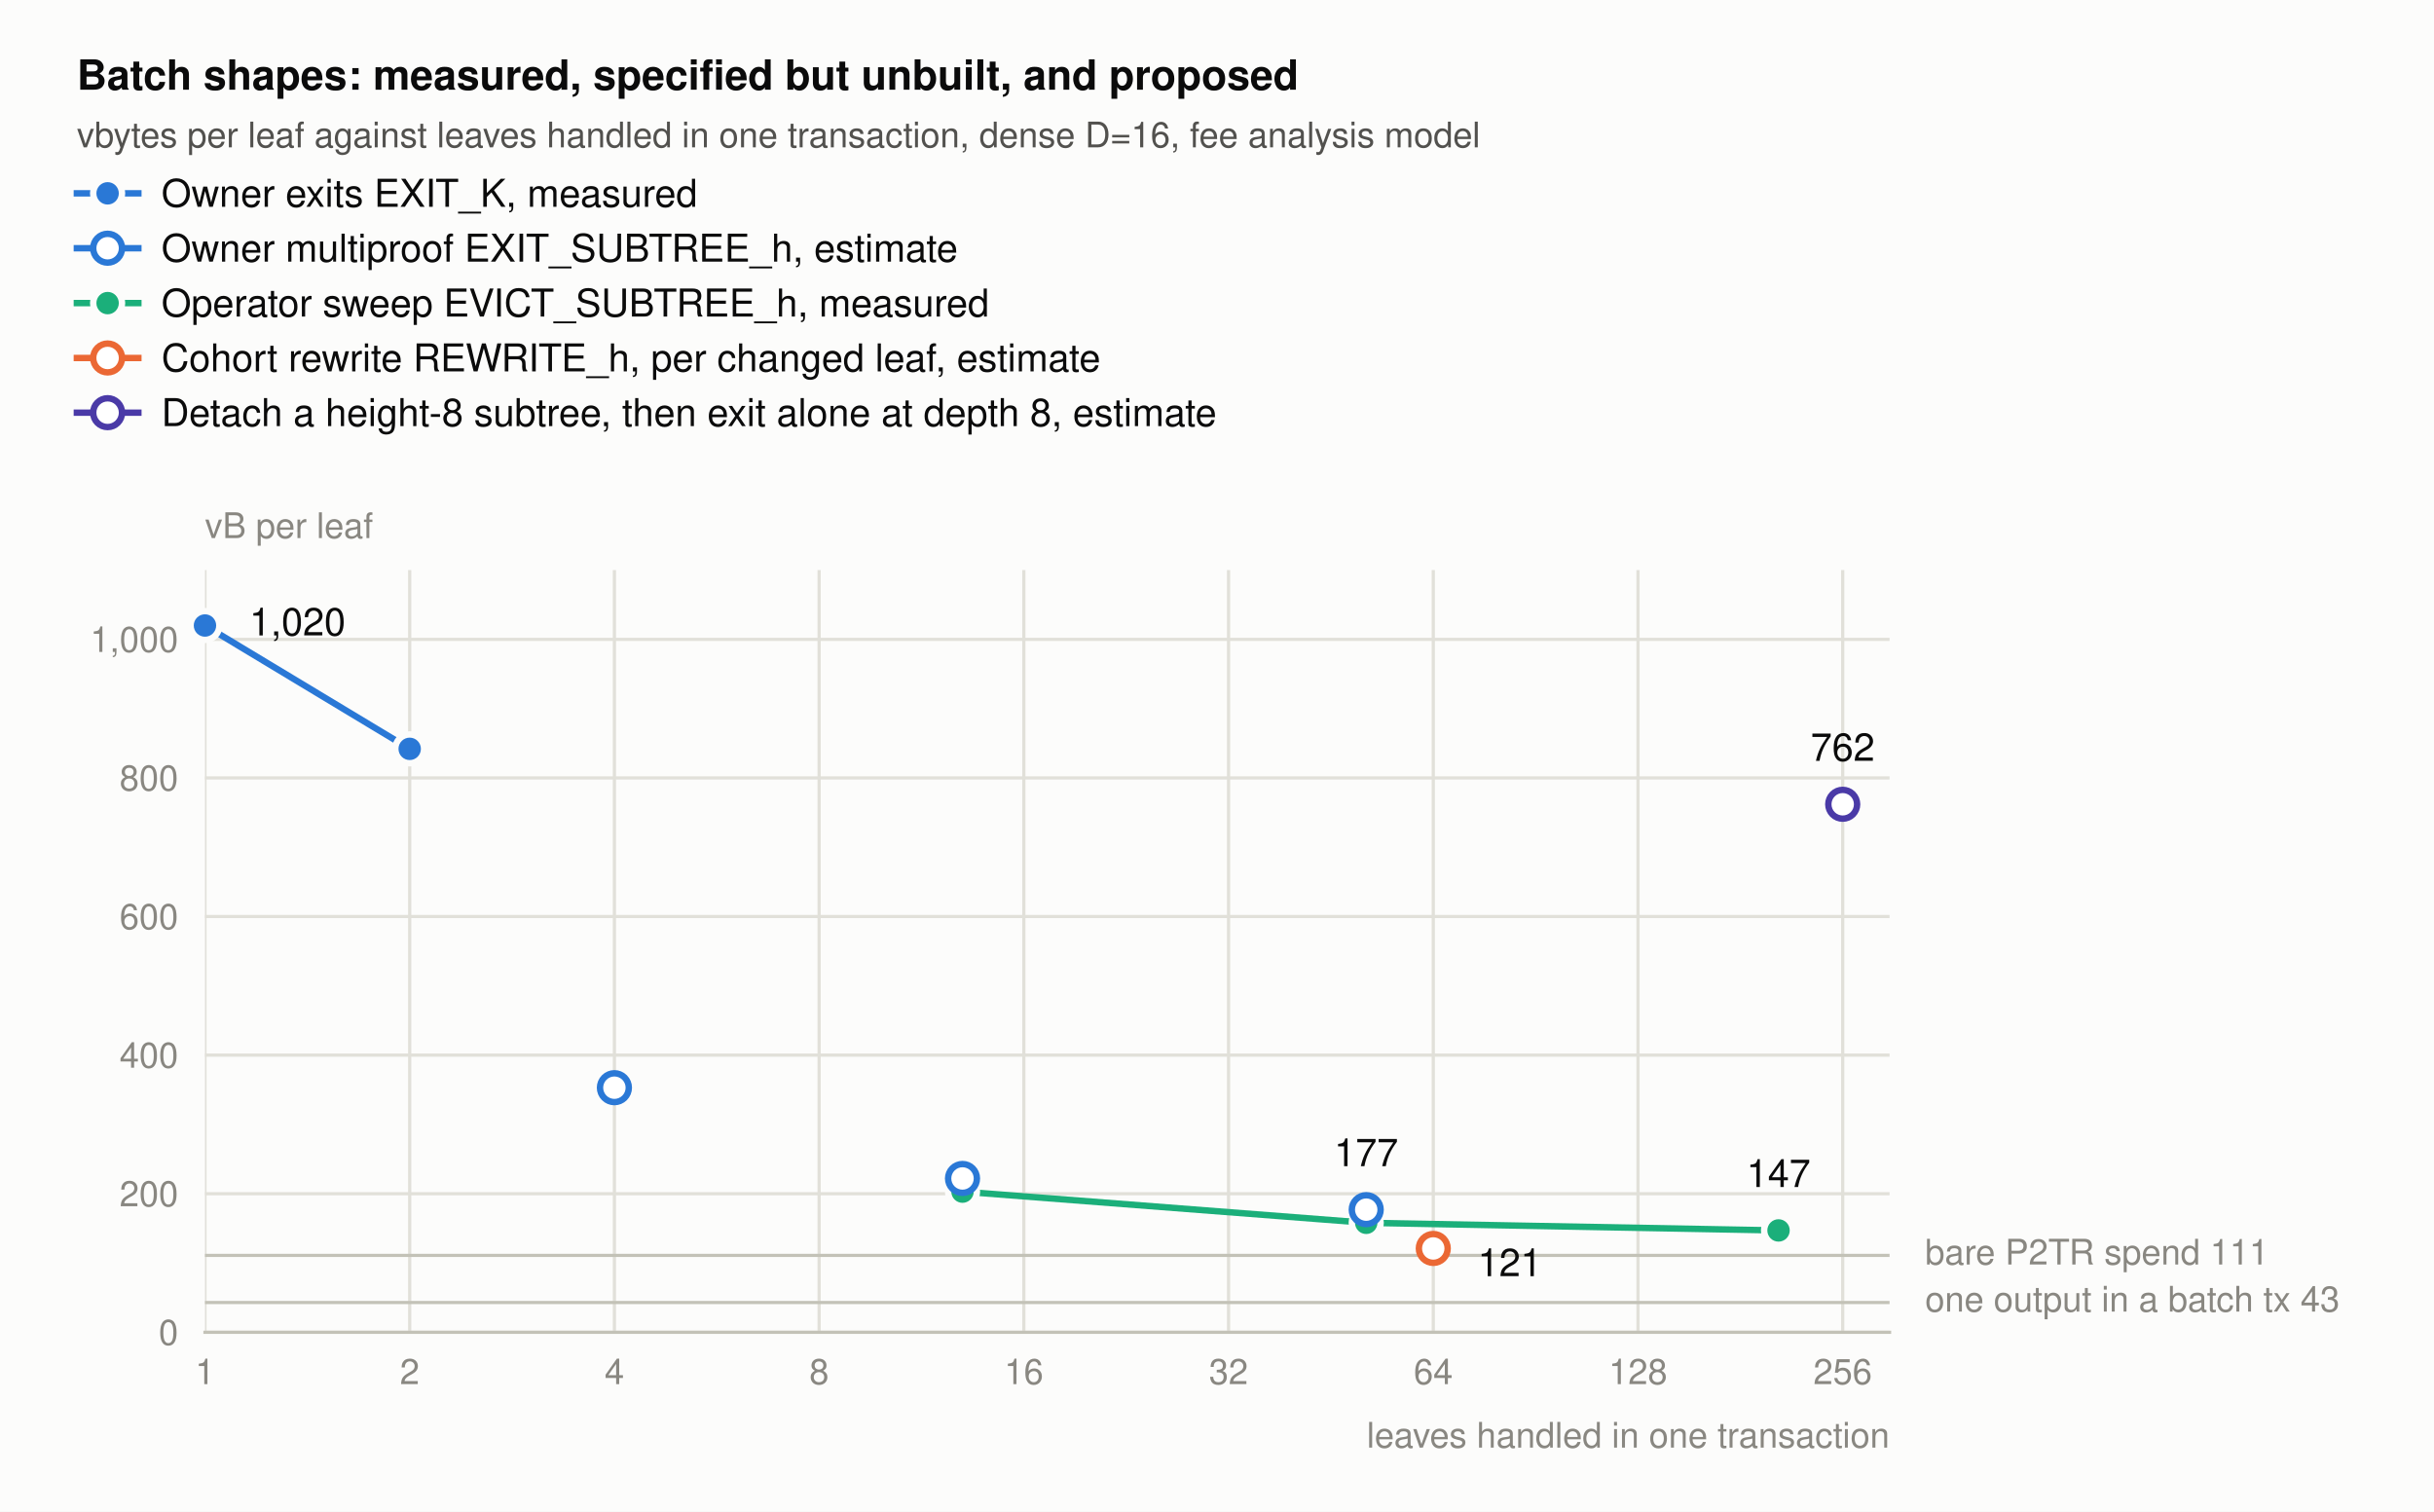
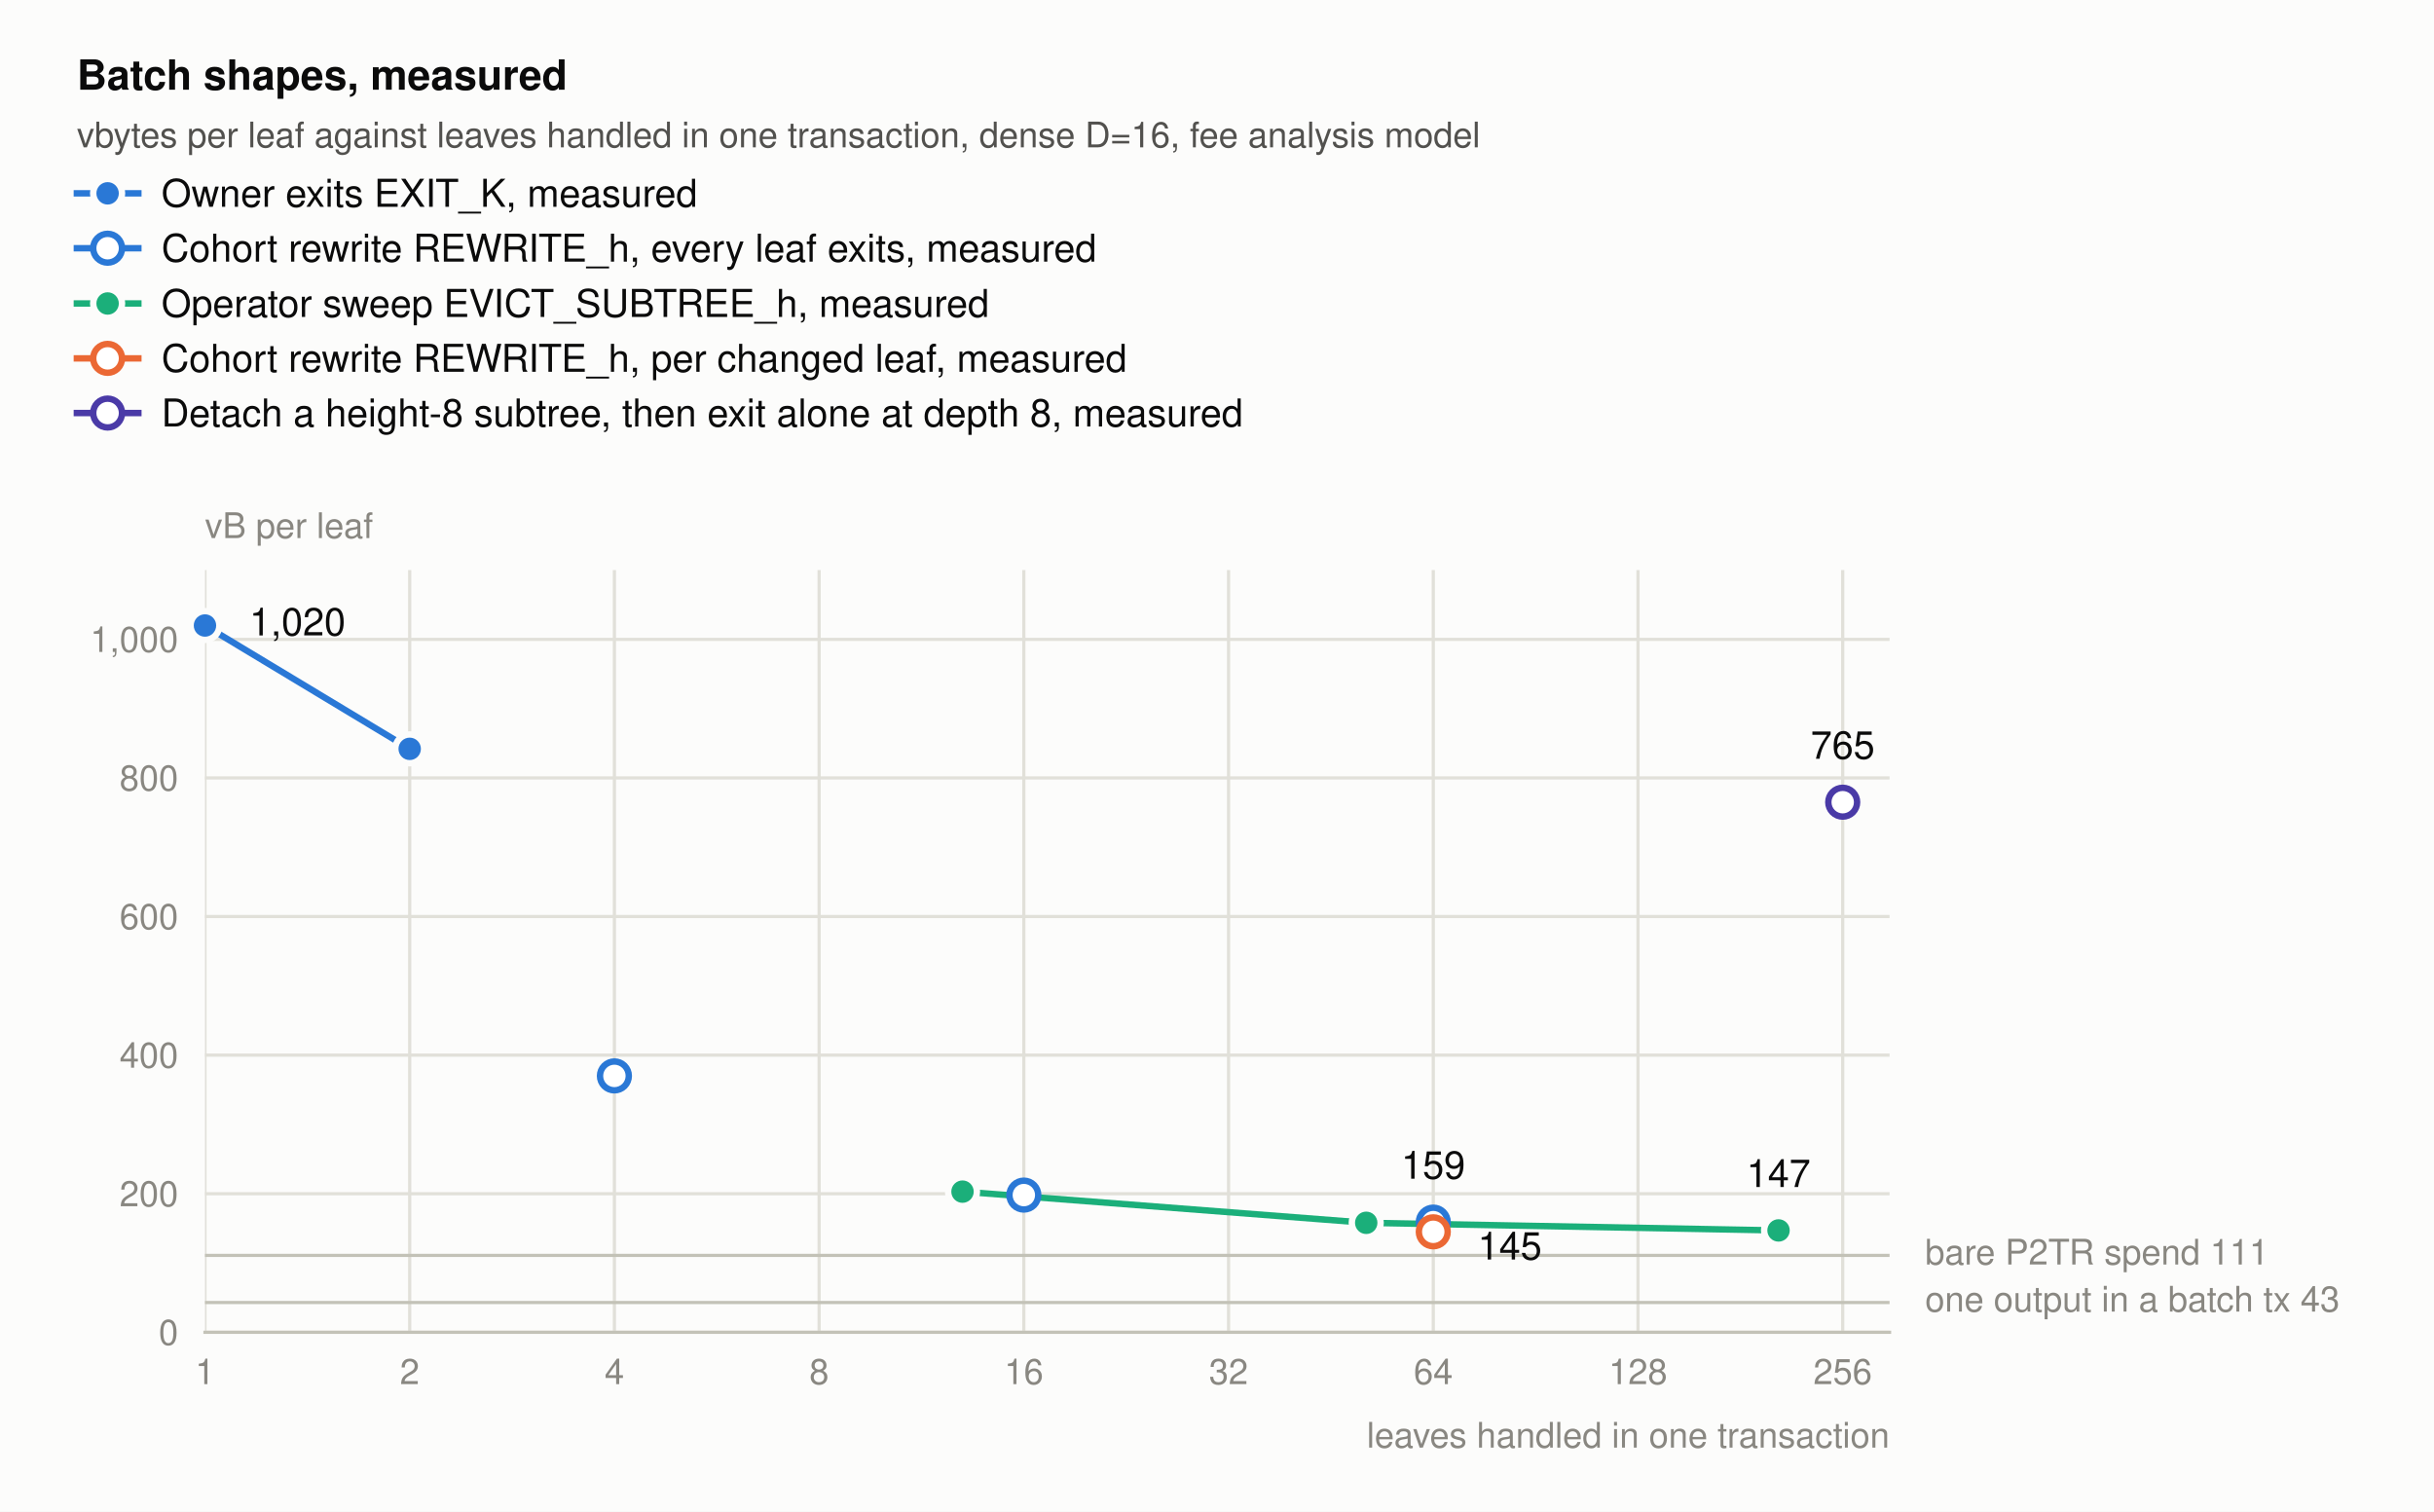
<svg xmlns="http://www.w3.org/2000/svg" xmlns:xlink="http://www.w3.org/1999/xlink" width="547.2pt" height="339.84pt" viewBox="0 0 547.2 339.84" version="1.1">
  <defs>
    <style type="text/css">*{stroke-linejoin: round; stroke-linecap: butt}</style>
  </defs>
  <g id="figure_1">
    <g id="patch_1">
      <path d="M 0 339.84  L 547.2 339.84  L 547.2 0  L 0 0  z " style="fill: #fcfcfb" />
    </g>
    <g id="axes_1">
      <g id="patch_2">
        <path d="M 46.08 299.52  L 424.8 299.52  L 424.8 128.16  L 46.08 128.16  z " style="fill: #fcfcfb" />
      </g>
      <g id="matplotlib.axis_1">
        <g id="xtick_1">
          <g id="line2d_1">
            <path d="M 46.08 299.52  L 46.08 128.16  " clip-path="url(#pfe6370a2b9)" style="fill: none; stroke: #e1e0d9; stroke-width: 0.72; stroke-linecap: square" />
          </g>
          <g id="line2d_2" />
          <g id="text_1">
            <text style="font-size: 7.92px; font-family: 'Helvetica Neue', 'Helvetica', 'Arial', 'DejaVu Sans', sans-serif; text-anchor: middle; fill: #898781" x="46.08" y="311.175" transform="rotate(-0 46.08 311.1754)">1</text>
          </g>
        </g>
        <g id="xtick_2">
          <g id="line2d_3">
            <path d="M 92.104 299.52  L 92.104 128.16  " clip-path="url(#pfe6370a2b9)" style="fill: none; stroke: #e1e0d9; stroke-width: 0.72; stroke-linecap: square" />
          </g>
          <g id="line2d_4" />
          <g id="text_2">
            <text style="font-size: 7.92px; font-family: 'Helvetica Neue', 'Helvetica', 'Arial', 'DejaVu Sans', sans-serif; text-anchor: middle; fill: #898781" x="92.104" y="311.175" transform="rotate(-0 92.10362 311.1754)">2</text>
          </g>
        </g>
        <g id="xtick_3">
          <g id="line2d_5">
            <path d="M 138.127 299.52  L 138.127 128.16  " clip-path="url(#pfe6370a2b9)" style="fill: none; stroke: #e1e0d9; stroke-width: 0.72; stroke-linecap: square" />
          </g>
          <g id="line2d_6" />
          <g id="text_3">
            <text style="font-size: 7.92px; font-family: 'Helvetica Neue', 'Helvetica', 'Arial', 'DejaVu Sans', sans-serif; text-anchor: middle; fill: #898781" x="138.127" y="311.175" transform="rotate(-0 138.1272 311.1754)">4</text>
          </g>
        </g>
        <g id="xtick_4">
          <g id="line2d_7">
            <path d="M 184.151 299.52  L 184.151 128.16  " clip-path="url(#pfe6370a2b9)" style="fill: none; stroke: #e1e0d9; stroke-width: 0.72; stroke-linecap: square" />
          </g>
          <g id="line2d_8" />
          <g id="text_4">
            <text style="font-size: 7.92px; font-family: 'Helvetica Neue', 'Helvetica', 'Arial', 'DejaVu Sans', sans-serif; text-anchor: middle; fill: #898781" x="184.151" y="311.175" transform="rotate(-0 184.1509 311.1754)">8</text>
          </g>
        </g>
        <g id="xtick_5">
          <g id="line2d_9">
            <path d="M 230.174 299.52  L 230.174 128.16  " clip-path="url(#pfe6370a2b9)" style="fill: none; stroke: #e1e0d9; stroke-width: 0.72; stroke-linecap: square" />
          </g>
          <g id="line2d_10" />
          <g id="text_5">
            <text style="font-size: 7.92px; font-family: 'Helvetica Neue', 'Helvetica', 'Arial', 'DejaVu Sans', sans-serif; text-anchor: middle; fill: #898781" x="230.174" y="311.175" transform="rotate(-0 230.1745 311.1754)">16</text>
          </g>
        </g>
        <g id="xtick_6">
          <g id="line2d_11">
            <path d="M 276.198 299.52  L 276.198 128.16  " clip-path="url(#pfe6370a2b9)" style="fill: none; stroke: #e1e0d9; stroke-width: 0.72; stroke-linecap: square" />
          </g>
          <g id="line2d_12" />
          <g id="text_6">
            <text style="font-size: 7.92px; font-family: 'Helvetica Neue', 'Helvetica', 'Arial', 'DejaVu Sans', sans-serif; text-anchor: middle; fill: #898781" x="276.198" y="311.175" transform="rotate(-0 276.1981 311.1754)">32</text>
          </g>
        </g>
        <g id="xtick_7">
          <g id="line2d_13">
            <path d="M 322.222 299.52  L 322.222 128.16  " clip-path="url(#pfe6370a2b9)" style="fill: none; stroke: #e1e0d9; stroke-width: 0.72; stroke-linecap: square" />
          </g>
          <g id="line2d_14" />
          <g id="text_7">
            <text style="font-size: 7.92px; font-family: 'Helvetica Neue', 'Helvetica', 'Arial', 'DejaVu Sans', sans-serif; text-anchor: middle; fill: #898781" x="322.222" y="311.175" transform="rotate(-0 322.2217 311.1754)">64</text>
          </g>
        </g>
        <g id="xtick_8">
          <g id="line2d_15">
            <path d="M 368.245 299.52  L 368.245 128.16  " clip-path="url(#pfe6370a2b9)" style="fill: none; stroke: #e1e0d9; stroke-width: 0.72; stroke-linecap: square" />
          </g>
          <g id="line2d_16" />
          <g id="text_8">
            <text style="font-size: 7.92px; font-family: 'Helvetica Neue', 'Helvetica', 'Arial', 'DejaVu Sans', sans-serif; text-anchor: middle; fill: #898781" x="368.245" y="311.175" transform="rotate(-0 368.2453 311.1754)">128</text>
          </g>
        </g>
        <g id="xtick_9">
          <g id="line2d_17">
            <path d="M 414.269 299.52  L 414.269 128.16  " clip-path="url(#pfe6370a2b9)" style="fill: none; stroke: #e1e0d9; stroke-width: 0.72; stroke-linecap: square" />
          </g>
          <g id="line2d_18" />
          <g id="text_9">
            <text style="font-size: 7.92px; font-family: 'Helvetica Neue', 'Helvetica', 'Arial', 'DejaVu Sans', sans-serif; text-anchor: middle; fill: #898781" x="414.269" y="311.175" transform="rotate(-0 414.2689 311.1754)">256</text>
          </g>
        </g>
      </g>
      <g id="matplotlib.axis_2">
        <g id="ytick_1">
          <g id="line2d_19">
            <path d="M 46.08 299.52  L 424.8 299.52  " clip-path="url(#pfe6370a2b9)" style="fill: none; stroke: #e1e0d9; stroke-width: 0.72; stroke-linecap: square" />
          </g>
          <g id="line2d_20" />
          <g id="text_10">
            <text style="font-size: 7.92px; font-family: 'Helvetica Neue', 'Helvetica', 'Arial', 'DejaVu Sans', sans-serif; text-anchor: end; fill: #898781" x="40.08" y="302.348" transform="rotate(-0 40.08 302.3477)">0</text>
          </g>
        </g>
        <g id="ytick_2">
          <g id="line2d_21">
            <path d="M 46.08 268.364  L 424.8 268.364  " clip-path="url(#pfe6370a2b9)" style="fill: none; stroke: #e1e0d9; stroke-width: 0.72; stroke-linecap: square" />
          </g>
          <g id="line2d_22" />
          <g id="text_11">
            <text style="font-size: 7.92px; font-family: 'Helvetica Neue', 'Helvetica', 'Arial', 'DejaVu Sans', sans-serif; text-anchor: end; fill: #898781" x="40.08" y="271.191" transform="rotate(-0 40.08 271.1913)">200</text>
          </g>
        </g>
        <g id="ytick_3">
          <g id="line2d_23">
            <path d="M 46.08 237.207  L 424.8 237.207  " clip-path="url(#pfe6370a2b9)" style="fill: none; stroke: #e1e0d9; stroke-width: 0.72; stroke-linecap: square" />
          </g>
          <g id="line2d_24" />
          <g id="text_12">
            <text style="font-size: 7.92px; font-family: 'Helvetica Neue', 'Helvetica', 'Arial', 'DejaVu Sans', sans-serif; text-anchor: end; fill: #898781" x="40.08" y="240.035" transform="rotate(-0 40.08 240.035)">400</text>
          </g>
        </g>
        <g id="ytick_4">
          <g id="line2d_25">
            <path d="M 46.08 206.051  L 424.8 206.051  " clip-path="url(#pfe6370a2b9)" style="fill: none; stroke: #e1e0d9; stroke-width: 0.72; stroke-linecap: square" />
          </g>
          <g id="line2d_26" />
          <g id="text_13">
            <text style="font-size: 7.92px; font-family: 'Helvetica Neue', 'Helvetica', 'Arial', 'DejaVu Sans', sans-serif; text-anchor: end; fill: #898781" x="40.08" y="208.879" transform="rotate(-0 40.08 208.8786)">600</text>
          </g>
        </g>
        <g id="ytick_5">
          <g id="line2d_27">
            <path d="M 46.08 174.895  L 424.8 174.895  " clip-path="url(#pfe6370a2b9)" style="fill: none; stroke: #e1e0d9; stroke-width: 0.72; stroke-linecap: square" />
          </g>
          <g id="line2d_28" />
          <g id="text_14">
            <text style="font-size: 7.92px; font-family: 'Helvetica Neue', 'Helvetica', 'Arial', 'DejaVu Sans', sans-serif; text-anchor: end; fill: #898781" x="40.08" y="177.722" transform="rotate(-0 40.08 177.7222)">800</text>
          </g>
        </g>
        <g id="ytick_6">
          <g id="line2d_29">
            <path d="M 46.08 143.738  L 424.8 143.738  " clip-path="url(#pfe6370a2b9)" style="fill: none; stroke: #e1e0d9; stroke-width: 0.72; stroke-linecap: square" />
          </g>
          <g id="line2d_30" />
          <g id="text_15">
            <text style="font-size: 7.92px; font-family: 'Helvetica Neue', 'Helvetica', 'Arial', 'DejaVu Sans', sans-serif; text-anchor: end; fill: #898781" x="40.08" y="146.566" transform="rotate(-0 40.08 146.5659)">1,000</text>
          </g>
        </g>
      </g>
      <g id="line2d_31">
        <path d="M 46.08 282.228  L 424.8 282.228  " clip-path="url(#pfe6370a2b9)" style="fill: none; stroke: #c3c2b7; stroke-width: 0.72; stroke-linecap: square" />
      </g>
      <g id="line2d_32">
        <path d="M 46.08 292.821  L 424.8 292.821  " clip-path="url(#pfe6370a2b9)" style="fill: none; stroke: #c3c2b7; stroke-width: 0.72; stroke-linecap: square" />
      </g>
      <g id="patch_3">
        <path d="M 46.08 299.52  L 424.8 299.52  " style="fill: none; stroke: #c3c2b7; stroke-width: 0.72; stroke-linejoin: miter; stroke-linecap: square" />
      </g>
      <g id="text_16">
        <text style="font-size: 7.92px; font-family: 'Helvetica Neue', 'Helvetica', 'Arial', 'DejaVu Sans', sans-serif; text-anchor: start; fill: #898781" x="432.8" y="284.276" transform="rotate(-0 432.8 284.2757)">bare P2TR spend 111</text>
      </g>
      <g id="text_17">
        <text style="font-size: 7.92px; font-family: 'Helvetica Neue', 'Helvetica', 'Arial', 'DejaVu Sans', sans-serif; text-anchor: start; fill: #898781" x="432.8" y="294.869" transform="rotate(-0 432.8 294.8688)">one output in a batch tx 43</text>
      </g>
      <g id="line2d_33">
        <path d="M 216.388 267.896  L 307.146 274.906  L 399.841 276.62  " clip-path="url(#pfe6370a2b9)" style="fill: none; stroke: #1baf7a; stroke-width: 1.44; stroke-linecap: round" />
      </g>
      <g id="line2d_34">
        <path d="M 46.08 140.623  L 92.104 168.352  " clip-path="url(#pfe6370a2b9)" style="fill: none; stroke: #2a78d6; stroke-width: 1.44; stroke-linecap: round" />
      </g>
      <g id="text_18">
        <text style="font-size: 8.64px; font-family: 'Helvetica Neue', 'Helvetica', 'Arial', 'DejaVu Sans', sans-serif; text-anchor: start; fill: #0b0b0b" x="56.08" y="142.856" transform="rotate(-0 56.08 142.8561)">1,020</text>
      </g>
      <g id="text_19">
-         <text style="font-size: 8.64px; font-family: 'Helvetica Neue', 'Helvetica', 'Arial', 'DejaVu Sans', sans-serif; text-anchor: middle; fill: #0b0b0b" x="307.146" y="262.18" transform="rotate(-0 307.1455 262.1802)">177</text>
+         <text style="font-size: 8.64px; font-family: 'Helvetica Neue', 'Helvetica', 'Arial', 'DejaVu Sans', sans-serif; text-anchor: middle; fill: #0b0b0b" x="322.222" y="264.984" transform="rotate(-0 322.2217 264.9843)">159</text>
      </g>
      <g id="text_20">
-         <text style="font-size: 8.64px; font-family: 'Helvetica Neue', 'Helvetica', 'Arial', 'DejaVu Sans', sans-serif; text-anchor: start; fill: #0b0b0b" x="332.222" y="286.904" transform="rotate(-0 332.2217 286.904)">121</text>
+         <text style="font-size: 8.64px; font-family: 'Helvetica Neue', 'Helvetica', 'Arial', 'DejaVu Sans', sans-serif; text-anchor: start; fill: #0b0b0b" x="332.222" y="283.165" transform="rotate(-0 332.2217 283.1652)">145</text>
      </g>
      <g id="text_21">
-         <text style="font-size: 8.64px; font-family: 'Helvetica Neue', 'Helvetica', 'Arial', 'DejaVu Sans', sans-serif; text-anchor: middle; fill: #0b0b0b" x="414.269" y="171.048" transform="rotate(-0 414.2689 171.0478)">762</text>
+         <text style="font-size: 8.64px; font-family: 'Helvetica Neue', 'Helvetica', 'Arial', 'DejaVu Sans', sans-serif; text-anchor: middle; fill: #0b0b0b" x="414.269" y="170.58" transform="rotate(-0 414.2689 170.5805)">765</text>
      </g>
      <g id="text_22">
        <text style="font-size: 8.64px; font-family: 'Helvetica Neue', 'Helvetica', 'Arial', 'DejaVu Sans', sans-serif; text-anchor: middle; fill: #0b0b0b" x="399.841" y="266.854" transform="rotate(-0 399.8406 266.8536)">147</text>
      </g>
      <g id="line2d_35">
        <defs>
          <path id="m87397ed6df" d="M 0 3.24  C 0.859 3.24 1.683 2.899 2.291 2.291  C 2.899 1.683 3.24 0.859 3.24 0  C 3.24 -0.859 2.899 -1.683 2.291 -2.291  C 1.683 -2.899 0.859 -3.24 0 -3.24  C -0.859 -3.24 -1.683 -2.899 -2.291 -2.291  C -2.899 -1.683 -3.24 -0.859 -3.24 0  C -3.24 0.859 -2.899 1.683 -2.291 2.291  C -1.683 2.899 -0.859 3.24 0 3.24  z " style="stroke: #fcfcfb; stroke-width: 1.44" />
        </defs>
        <g>
          <use xlink:href="#m87397ed6df" x="216.388" y="267.896" style="fill: #1baf7a; stroke: #fcfcfb; stroke-width: 1.44" />
          <use xlink:href="#m87397ed6df" x="307.146" y="274.906" style="fill: #1baf7a; stroke: #fcfcfb; stroke-width: 1.44" />
          <use xlink:href="#m87397ed6df" x="399.841" y="276.62" style="fill: #1baf7a; stroke: #fcfcfb; stroke-width: 1.44" />
        </g>
      </g>
      <g id="line2d_36">
        <defs>
          <path id="mdf79b5d5d5" d="M 0 3.24  C 0.859 3.24 1.683 2.899 2.291 2.291  C 2.899 1.683 3.24 0.859 3.24 0  C 3.24 -0.859 2.899 -1.683 2.291 -2.291  C 1.683 -2.899 0.859 -3.24 0 -3.24  C -0.859 -3.24 -1.683 -2.899 -2.291 -2.291  C -2.899 -1.683 -3.24 -0.859 -3.24 0  C -3.24 0.859 -2.899 1.683 -2.291 2.291  C -1.683 2.899 -0.859 3.24 0 3.24  z " style="stroke: #2a78d6; stroke-width: 1.44" />
        </defs>
        <g>
-           <use xlink:href="#mdf79b5d5d5" x="138.127" y="244.529" style="fill: #ffffff; stroke: #2a78d6; stroke-width: 1.44" />
-           <use xlink:href="#mdf79b5d5d5" x="216.388" y="264.936" style="fill: #ffffff; stroke: #2a78d6; stroke-width: 1.44" />
-           <use xlink:href="#mdf79b5d5d5" x="307.146" y="271.947" style="fill: #ffffff; stroke: #2a78d6; stroke-width: 1.44" />
+           <use xlink:href="#mdf79b5d5d5" x="138.127" y="241.881" style="fill: #ffffff; stroke: #2a78d6; stroke-width: 1.44" />
+           <use xlink:href="#mdf79b5d5d5" x="230.174" y="268.675" style="fill: #ffffff; stroke: #2a78d6; stroke-width: 1.44" />
+           <use xlink:href="#mdf79b5d5d5" x="322.222" y="274.751" style="fill: #ffffff; stroke: #2a78d6; stroke-width: 1.44" />
        </g>
      </g>
      <g id="line2d_37">
        <defs>
          <path id="m91e511d111" d="M 0 3.24  C 0.859 3.24 1.683 2.899 2.291 2.291  C 2.899 1.683 3.24 0.859 3.24 0  C 3.24 -0.859 2.899 -1.683 2.291 -2.291  C 1.683 -2.899 0.859 -3.24 0 -3.24  C -0.859 -3.24 -1.683 -2.899 -2.291 -2.291  C -2.899 -1.683 -3.24 -0.859 -3.24 0  C -3.24 0.859 -2.899 1.683 -2.291 2.291  C -1.683 2.899 -0.859 3.24 0 3.24  z " style="stroke: #fcfcfb; stroke-width: 1.44" />
        </defs>
        <g>
          <use xlink:href="#m91e511d111" x="46.08" y="140.623" style="fill: #2a78d6; stroke: #fcfcfb; stroke-width: 1.44" />
          <use xlink:href="#m91e511d111" x="92.104" y="168.352" style="fill: #2a78d6; stroke: #fcfcfb; stroke-width: 1.44" />
        </g>
      </g>
      <g id="line2d_38">
        <defs>
          <path id="m01dc74fd02" d="M 0 3.24  C 0.859 3.24 1.683 2.899 2.291 2.291  C 2.899 1.683 3.24 0.859 3.24 0  C 3.24 -0.859 2.899 -1.683 2.291 -2.291  C 1.683 -2.899 0.859 -3.24 0 -3.24  C -0.859 -3.24 -1.683 -2.899 -2.291 -2.291  C -2.899 -1.683 -3.24 -0.859 -3.24 0  C -3.24 0.859 -2.899 1.683 -2.291 2.291  C -1.683 2.899 -0.859 3.24 0 3.24  z " style="stroke: #eb6834; stroke-width: 1.44" />
        </defs>
        <g>
-           <use xlink:href="#m01dc74fd02" x="322.222" y="280.67" style="fill: #ffffff; stroke: #eb6834; stroke-width: 1.44" />
+           <use xlink:href="#m01dc74fd02" x="322.222" y="276.932" style="fill: #ffffff; stroke: #eb6834; stroke-width: 1.44" />
        </g>
      </g>
      <g id="line2d_39">
        <defs>
          <path id="me995862ea1" d="M 0 3.24  C 0.859 3.24 1.683 2.899 2.291 2.291  C 2.899 1.683 3.24 0.859 3.24 0  C 3.24 -0.859 2.899 -1.683 2.291 -2.291  C 1.683 -2.899 0.859 -3.24 0 -3.24  C -0.859 -3.24 -1.683 -2.899 -2.291 -2.291  C -2.899 -1.683 -3.24 -0.859 -3.24 0  C -3.24 0.859 -2.899 1.683 -2.291 2.291  C -1.683 2.899 -0.859 3.24 0 3.24  z " style="stroke: #4a3aa7; stroke-width: 1.44" />
        </defs>
        <g>
-           <use xlink:href="#me995862ea1" x="414.269" y="180.814" style="fill: #ffffff; stroke: #4a3aa7; stroke-width: 1.44" />
+           <use xlink:href="#me995862ea1" x="414.269" y="180.347" style="fill: #ffffff; stroke: #4a3aa7; stroke-width: 1.44" />
        </g>
      </g>
    </g>
    <g id="text_23">
-       <text style="font-weight: 600; font-size: 9.36px; font-family: 'Helvetica Neue', 'Helvetica', 'Arial', 'DejaVu Sans', sans-serif; text-anchor: start; fill: #0b0b0b" x="17.28" y="20.16" transform="rotate(-0 17.28 20.16)">Batch shapes: measured, specified but unbuilt, and proposed</text>
+       <text style="font-weight: 600; font-size: 9.36px; font-family: 'Helvetica Neue', 'Helvetica', 'Arial', 'DejaVu Sans', sans-serif; text-anchor: start; fill: #0b0b0b" x="17.28" y="20.16" transform="rotate(-0 17.28 20.16)">Batch shapes, measured</text>
    </g>
    <g id="text_24">
      <text style="font-size: 7.92px; font-family: 'Helvetica Neue', 'Helvetica', 'Arial', 'DejaVu Sans', sans-serif; text-anchor: start; fill: #52514e" x="17.28" y="33.12" transform="rotate(-0 17.28 33.12)">vbytes per leaf against leaves handled in one transaction, dense D=16, fee analysis model</text>
    </g>
    <g id="text_25">
      <text style="font-size: 7.92px; font-family: 'Helvetica Neue', 'Helvetica', 'Arial', 'DejaVu Sans', sans-serif; text-anchor: end; fill: #898781" x="424.8" y="325.44" transform="rotate(-0 424.8 325.44)">leaves handled in one transaction</text>
    </g>
    <g id="text_26">
      <text style="font-size: 7.92px; font-family: 'Helvetica Neue', 'Helvetica', 'Arial', 'DejaVu Sans', sans-serif; text-anchor: start; fill: #898781" x="46.08" y="120.96" transform="rotate(-0 46.08 120.96)">vB per leaf</text>
    </g>
    <g id="legend_1">
      <g id="line2d_40">
        <path d="M 17.28 43.465  L 24.192 43.465  L 31.104 43.465  " style="fill: none; stroke: #2a78d6; stroke-width: 1.44; stroke-linecap: square" />
        <g>
          <use xlink:href="#m91e511d111" x="24.192" y="43.465" style="fill: #2a78d6; stroke: #fcfcfb; stroke-width: 1.44" />
        </g>
      </g>
      <g id="text_27">
        <text style="font-size: 8.64px; font-family: 'Helvetica Neue', 'Helvetica', 'Arial', 'DejaVu Sans', sans-serif; text-anchor: start; fill: #0b0b0b" x="36.288" y="46.489" transform="rotate(-0 36.288 46.4895)">Owner exits EXIT_K, measured</text>
      </g>
      <g id="line2d_41">
        <path d="M 17.28 55.803  L 24.192 55.803  L 31.104 55.803  " style="fill: none; stroke: #2a78d6; stroke-width: 1.44; stroke-linecap: square" />
        <g>
          <use xlink:href="#mdf79b5d5d5" x="24.192" y="55.803" style="fill: #ffffff; stroke: #2a78d6; stroke-width: 1.44" />
        </g>
      </g>
      <g id="text_28">
-         <text style="font-size: 8.64px; font-family: 'Helvetica Neue', 'Helvetica', 'Arial', 'DejaVu Sans', sans-serif; text-anchor: start; fill: #0b0b0b" x="36.288" y="58.827" transform="rotate(-0 36.288 58.82715)">Owner multiproof EXIT_SUBTREE_h, estimate</text>
+         <text style="font-size: 8.64px; font-family: 'Helvetica Neue', 'Helvetica', 'Arial', 'DejaVu Sans', sans-serif; text-anchor: start; fill: #0b0b0b" x="36.288" y="58.827" transform="rotate(-0 36.288 58.82715)">Cohort rewrite REWRITE_h, every leaf exits, measured</text>
      </g>
      <g id="line2d_42">
-         <path d="M 17.28 68.141  L 24.192 68.141  L 31.104 68.141  " style="fill: none; stroke: #1baf7a; stroke-width: 1.44; stroke-linecap: square" />
-         <g>
-           <use xlink:href="#m87397ed6df" x="24.192" y="68.141" style="fill: #1baf7a; stroke: #fcfcfb; stroke-width: 1.44" />
+         <path d="M 17.28 68.227  L 24.192 68.227  L 31.104 68.227  " style="fill: none; stroke: #1baf7a; stroke-width: 1.44; stroke-linecap: square" />
+         <g>
+           <use xlink:href="#m87397ed6df" x="24.192" y="68.227" style="fill: #1baf7a; stroke: #fcfcfb; stroke-width: 1.44" />
        </g>
      </g>
      <g id="text_29">
-         <text style="font-size: 8.64px; font-family: 'Helvetica Neue', 'Helvetica', 'Arial', 'DejaVu Sans', sans-serif; text-anchor: start; fill: #0b0b0b" x="36.288" y="71.165" transform="rotate(-0 36.288 71.1648)">Operator sweep EVICT_SUBTREE_h, measured</text>
+         <text style="font-size: 8.64px; font-family: 'Helvetica Neue', 'Helvetica', 'Arial', 'DejaVu Sans', sans-serif; text-anchor: start; fill: #0b0b0b" x="36.288" y="71.251" transform="rotate(-0 36.288 71.2512)">Operator sweep EVICT_SUBTREE_h, measured</text>
      </g>
      <g id="line2d_43">
-         <path d="M 17.28 80.478  L 24.192 80.478  L 31.104 80.478  " style="fill: none; stroke: #eb6834; stroke-width: 1.44; stroke-linecap: square" />
-         <g>
-           <use xlink:href="#m01dc74fd02" x="24.192" y="80.478" style="fill: #ffffff; stroke: #eb6834; stroke-width: 1.44" />
+         <path d="M 17.28 80.565  L 24.192 80.565  L 31.104 80.565  " style="fill: none; stroke: #eb6834; stroke-width: 1.44; stroke-linecap: square" />
+         <g>
+           <use xlink:href="#m01dc74fd02" x="24.192" y="80.565" style="fill: #ffffff; stroke: #eb6834; stroke-width: 1.44" />
        </g>
      </g>
      <g id="text_30">
-         <text style="font-size: 8.64px; font-family: 'Helvetica Neue', 'Helvetica', 'Arial', 'DejaVu Sans', sans-serif; text-anchor: start; fill: #0b0b0b" x="36.288" y="83.502" transform="rotate(-0 36.288 83.50245)">Cohort rewrite REWRITE_h, per changed leaf, estimate</text>
+         <text style="font-size: 8.64px; font-family: 'Helvetica Neue', 'Helvetica', 'Arial', 'DejaVu Sans', sans-serif; text-anchor: start; fill: #0b0b0b" x="36.288" y="83.589" transform="rotate(-0 36.288 83.58885)">Cohort rewrite REWRITE_h, per changed leaf, measured</text>
      </g>
      <g id="line2d_44">
-         <path d="M 17.28 92.774  L 24.192 92.774  L 31.104 92.774  " style="fill: none; stroke: #4a3aa7; stroke-width: 1.44; stroke-linecap: square" />
-         <g>
-           <use xlink:href="#me995862ea1" x="24.192" y="92.774" style="fill: #ffffff; stroke: #4a3aa7; stroke-width: 1.44" />
+         <path d="M 17.28 92.861  L 24.192 92.861  L 31.104 92.861  " style="fill: none; stroke: #4a3aa7; stroke-width: 1.44; stroke-linecap: square" />
+         <g>
+           <use xlink:href="#me995862ea1" x="24.192" y="92.861" style="fill: #ffffff; stroke: #4a3aa7; stroke-width: 1.44" />
        </g>
      </g>
      <g id="text_31">
-         <text style="font-size: 8.64px; font-family: 'Helvetica Neue', 'Helvetica', 'Arial', 'DejaVu Sans', sans-serif; text-anchor: start; fill: #0b0b0b" x="36.288" y="95.798" transform="rotate(-0 36.288 95.79825)">Detach a height-8 subtree, then exit alone at depth 8, estimate</text>
+         <text style="font-size: 8.64px; font-family: 'Helvetica Neue', 'Helvetica', 'Arial', 'DejaVu Sans', sans-serif; text-anchor: start; fill: #0b0b0b" x="36.288" y="95.885" transform="rotate(-0 36.288 95.88465)">Detach a height-8 subtree, then exit alone at depth 8, measured</text>
      </g>
    </g>
  </g>
  <defs>
    <clipPath id="pfe6370a2b9">
      <rect x="46.08" y="128.16" width="378.72" height="171.36" />
    </clipPath>
  </defs>
</svg>
